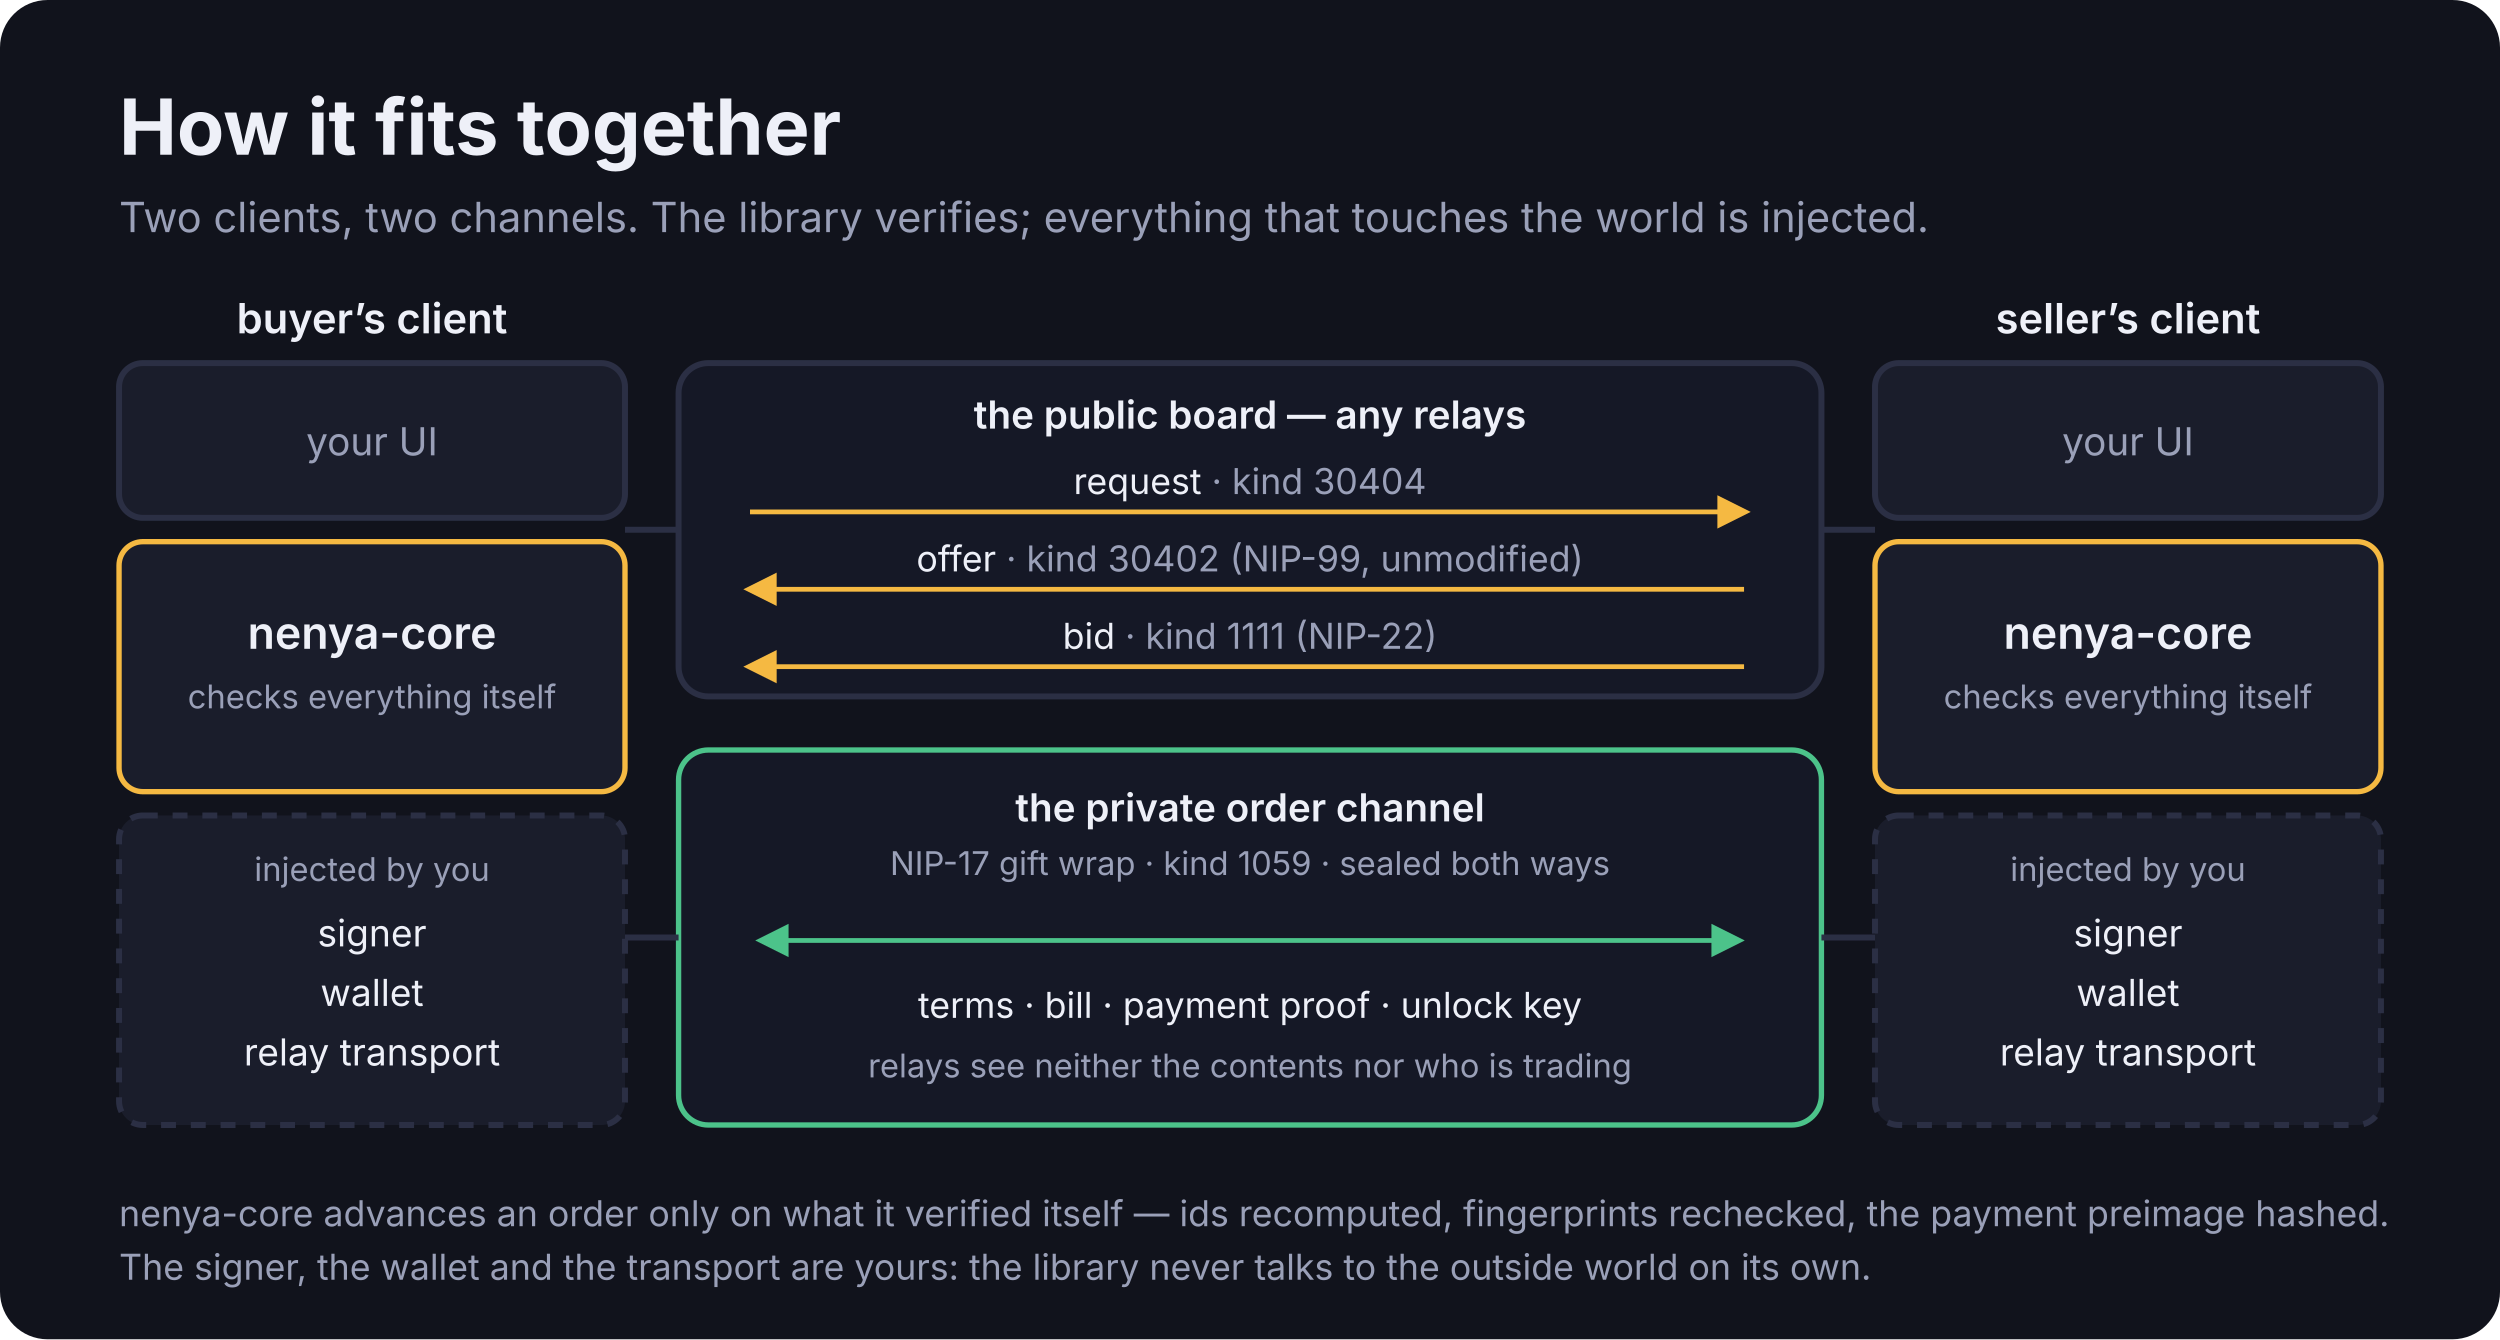
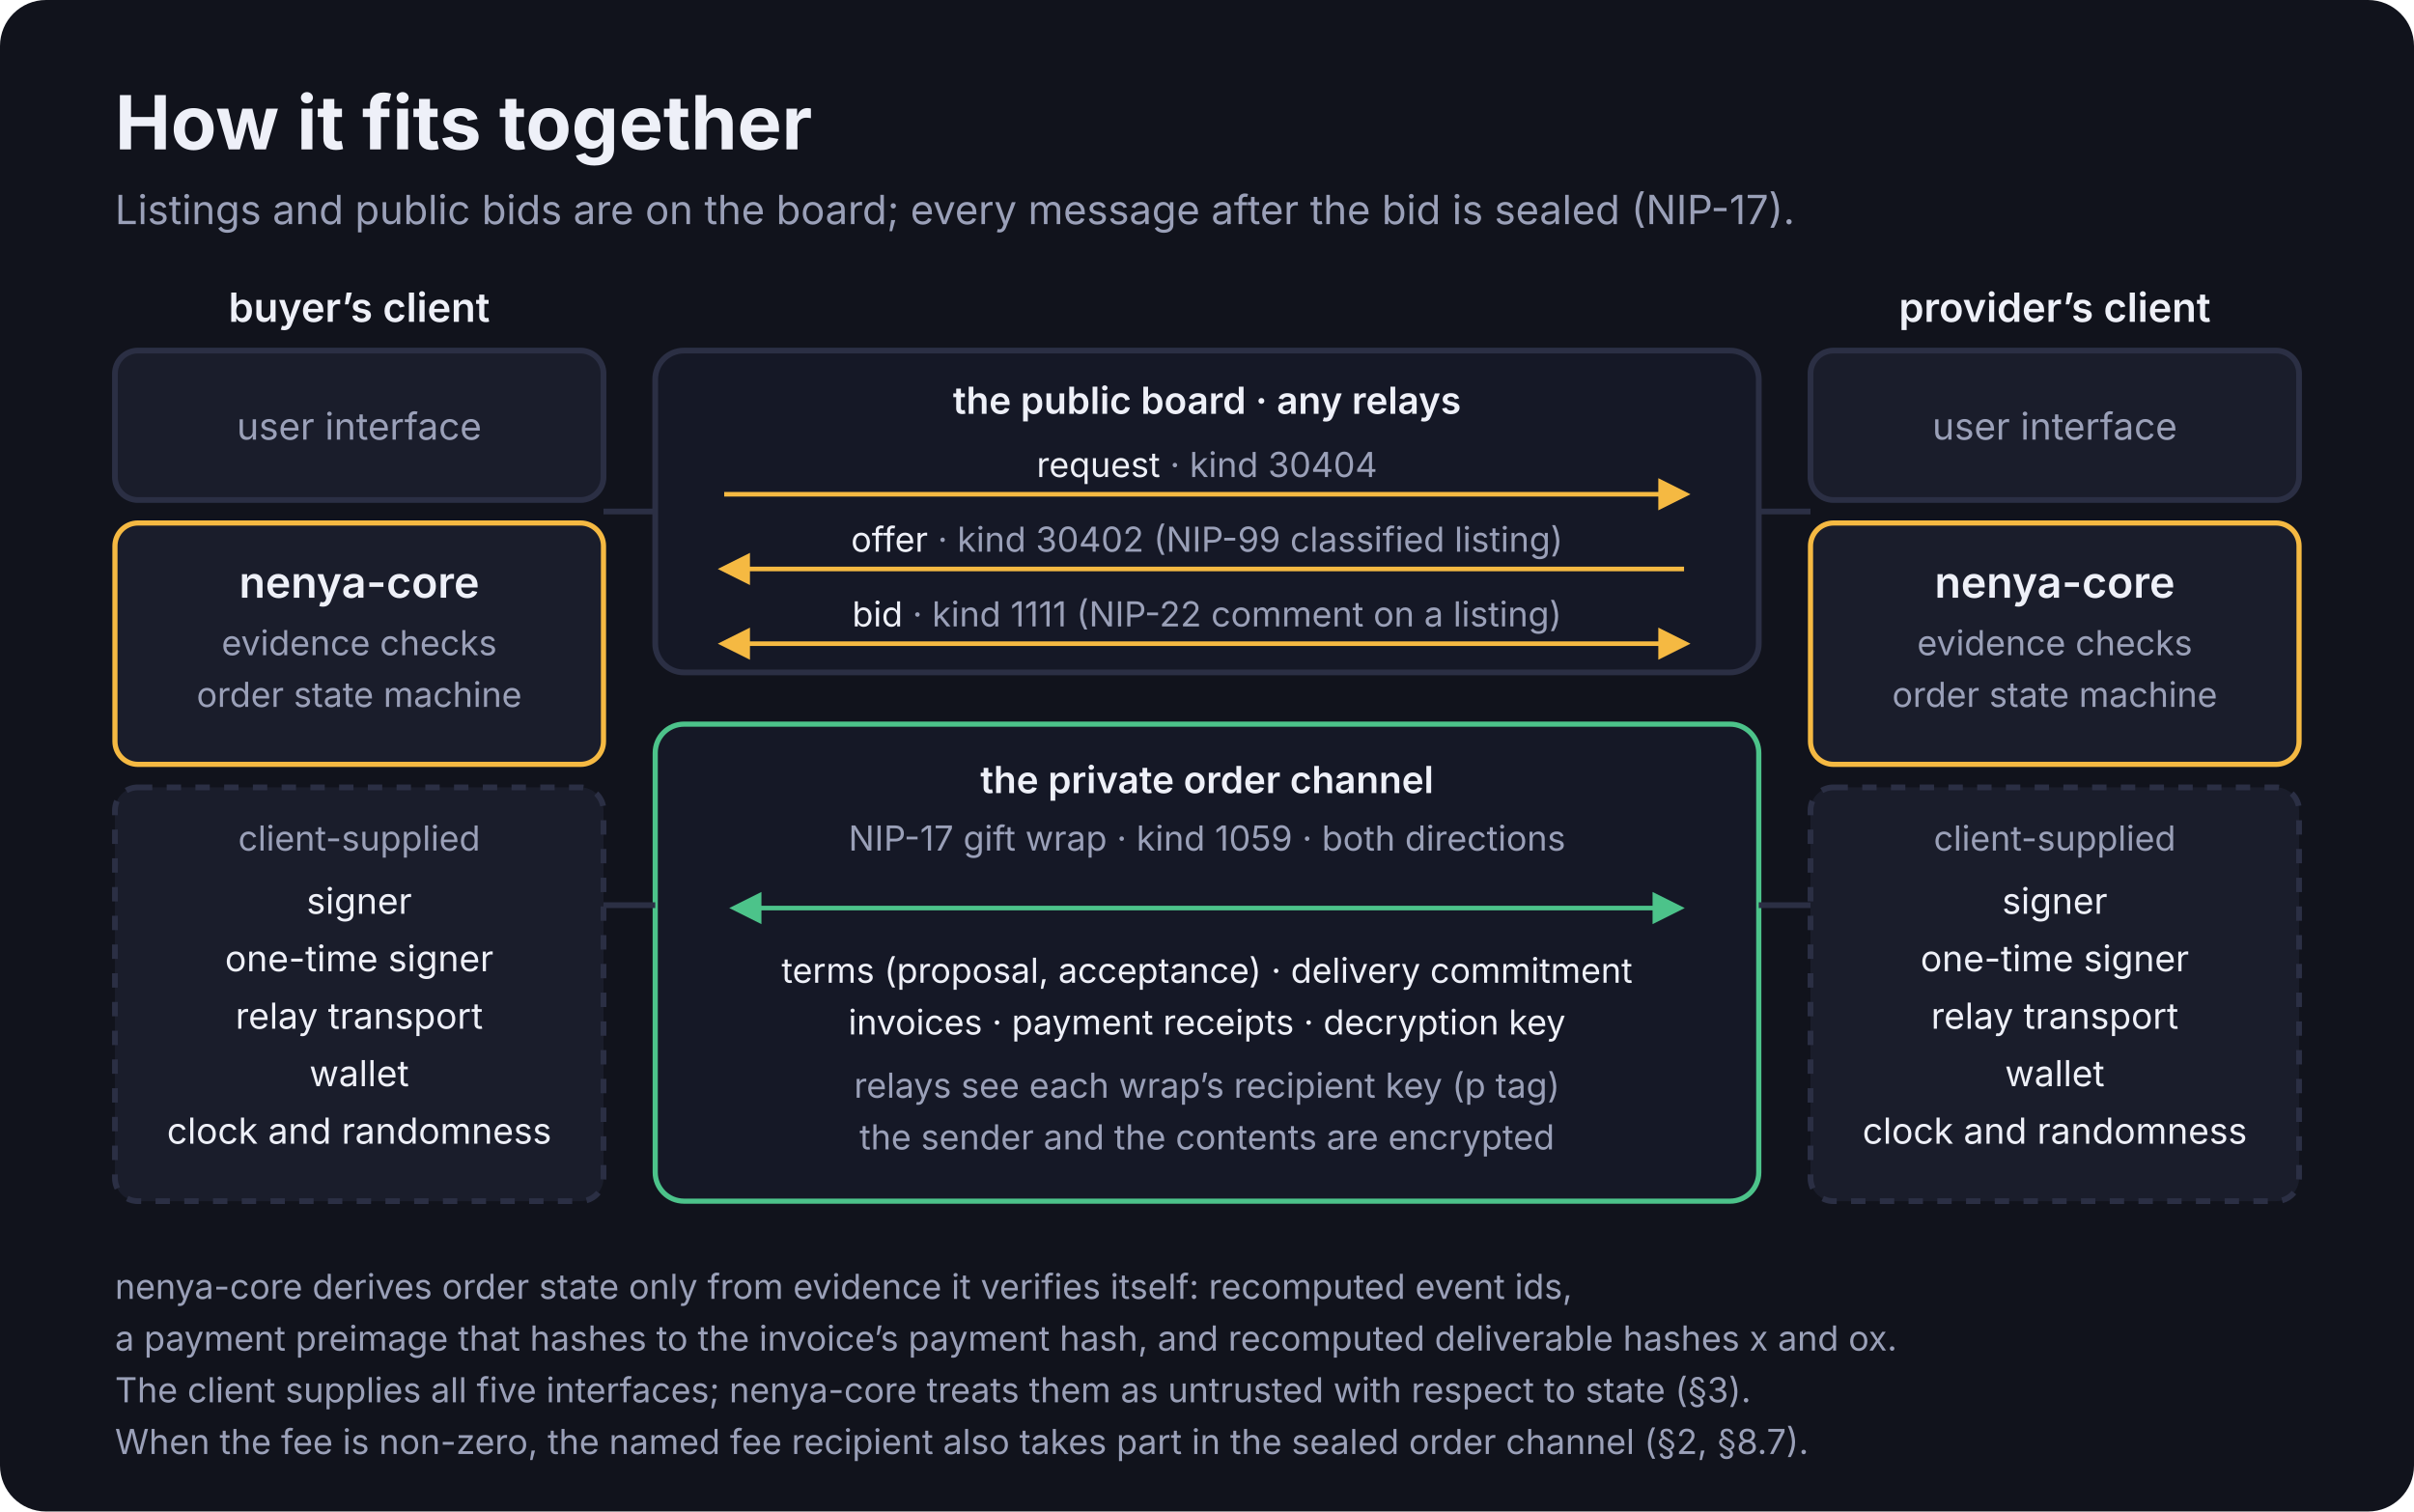
- <svg xmlns="http://www.w3.org/2000/svg" viewBox="0 0 840 450" font-family="system-ui, -apple-system, 'Segoe UI', sans-serif" role="img" aria-label="How Nenya fits together: two clients, a public board and a sealed private channel, with nenya-core and the injected seams">
-   <rect width="840" height="450" rx="16" fill="#11131c" />
+ <svg xmlns="http://www.w3.org/2000/svg" viewBox="0 0 840 526" font-family="system-ui, -apple-system, 'Segoe UI', sans-serif" role="img" aria-label="How Nenya fits together: a buyer’s client and a provider’s client, each embedding nenya-core and supplying five interfaces, exchange requests, offers and bids on the public board and sealed order messages over the NIP-17 private order channel">
+   <rect width="840" height="526" rx="16" fill="#11131c" />
  <defs>
    <marker id="amber" viewBox="0 0 10 10" refX="8" refY="5" markerWidth="7" markerHeight="7" orient="auto-start-reverse">
      <path d="M0 0L10 5L0 10z" fill="#f5b942" />
    </marker>
    <marker id="green" viewBox="0 0 10 10" refX="8" refY="5" markerWidth="7" markerHeight="7" orient="auto-start-reverse">
      <path d="M0 0L10 5L0 10z" fill="#4cc38a" />
    </marker>
  </defs>
  <text x="40" y="52" fill="#eef0f8" font-size="26" font-weight="700">How it fits together</text>
-   <text x="40" y="78" fill="#9aa0b8" font-size="14">Two clients, two channels. The library verifies; everything that touches the world is injected.</text>
+   <text x="40" y="78" fill="#9aa0b8" font-size="14">Listings and public bids are on the board; every message after the bid is sealed (NIP-17).</text>
  <text x="125" y="112" fill="#eef0f8" font-size="14" font-weight="600" text-anchor="middle">buyer’s client</text>
  <rect x="40" y="122" width="170" height="52" rx="8" fill="#1a1d2b" stroke="#2b2f44" stroke-width="2" />
-   <text x="125" y="153" fill="#9aa0b8" font-size="13" text-anchor="middle">your UI</text>
+   <text x="125" y="153" fill="#9aa0b8" font-size="13" text-anchor="middle">user interface</text>
  <rect x="40" y="182" width="170" height="84" rx="8" fill="#1a1d2b" stroke="#f5b942" stroke-width="1.8" />
-   <text x="125" y="218" fill="#eef0f8" font-size="15" font-weight="600" text-anchor="middle">nenya-core</text>
-   <text x="125" y="238" fill="#9aa0b8" font-size="11" text-anchor="middle">checks everything itself</text>
-   <rect x="40" y="274" width="170" height="104" rx="8" fill="#1a1d2b" stroke="#2b2f44" stroke-width="2" stroke-dasharray="5 5" />
-   <text x="125" y="296" fill="#9aa0b8" font-size="11" text-anchor="middle">injected by you</text>
+   <text x="125" y="208" fill="#eef0f8" font-size="15" font-weight="600" text-anchor="middle">nenya-core</text>
+   <text x="125" y="228" fill="#9aa0b8" font-size="12" text-anchor="middle">evidence checks</text>
+   <text x="125" y="246" fill="#9aa0b8" font-size="12" text-anchor="middle">order state machine</text>
+   <rect x="40" y="274" width="170" height="144" rx="8" fill="#1a1d2b" stroke="#2b2f44" stroke-width="2" stroke-dasharray="5 5" />
+   <text x="125" y="296" fill="#9aa0b8" font-size="12" text-anchor="middle">client-supplied</text>
  <text x="125" y="318" fill="#eef0f8" font-size="12.5" text-anchor="middle">signer</text>
-   <text x="125" y="338" fill="#eef0f8" font-size="12.5" text-anchor="middle">wallet</text>
+   <text x="125" y="338" fill="#eef0f8" font-size="12.5" text-anchor="middle">one-time signer</text>
  <text x="125" y="358" fill="#eef0f8" font-size="12.5" text-anchor="middle">relay transport</text>
-   <text x="715" y="112" fill="#eef0f8" font-size="14" font-weight="600" text-anchor="middle">seller’s client</text>
+   <text x="125" y="378" fill="#eef0f8" font-size="12.5" text-anchor="middle">wallet</text>
+   <text x="125" y="398" fill="#eef0f8" font-size="12.5" text-anchor="middle">clock and randomness</text>
+   <text x="715" y="112" fill="#eef0f8" font-size="14" font-weight="600" text-anchor="middle">provider’s client</text>
  <rect x="630" y="122" width="170" height="52" rx="8" fill="#1a1d2b" stroke="#2b2f44" stroke-width="2" />
-   <text x="715" y="153" fill="#9aa0b8" font-size="13" text-anchor="middle">your UI</text>
+   <text x="715" y="153" fill="#9aa0b8" font-size="13" text-anchor="middle">user interface</text>
  <rect x="630" y="182" width="170" height="84" rx="8" fill="#1a1d2b" stroke="#f5b942" stroke-width="1.8" />
-   <text x="715" y="218" fill="#eef0f8" font-size="15" font-weight="600" text-anchor="middle">nenya-core</text>
-   <text x="715" y="238" fill="#9aa0b8" font-size="11" text-anchor="middle">checks everything itself</text>
-   <rect x="630" y="274" width="170" height="104" rx="8" fill="#1a1d2b" stroke="#2b2f44" stroke-width="2" stroke-dasharray="5 5" />
-   <text x="715" y="296" fill="#9aa0b8" font-size="11" text-anchor="middle">injected by you</text>
+   <text x="715" y="208" fill="#eef0f8" font-size="15" font-weight="600" text-anchor="middle">nenya-core</text>
+   <text x="715" y="228" fill="#9aa0b8" font-size="12" text-anchor="middle">evidence checks</text>
+   <text x="715" y="246" fill="#9aa0b8" font-size="12" text-anchor="middle">order state machine</text>
+   <rect x="630" y="274" width="170" height="144" rx="8" fill="#1a1d2b" stroke="#2b2f44" stroke-width="2" stroke-dasharray="5 5" />
+   <text x="715" y="296" fill="#9aa0b8" font-size="12" text-anchor="middle">client-supplied</text>
  <text x="715" y="318" fill="#eef0f8" font-size="12.5" text-anchor="middle">signer</text>
-   <text x="715" y="338" fill="#eef0f8" font-size="12.5" text-anchor="middle">wallet</text>
+   <text x="715" y="338" fill="#eef0f8" font-size="12.5" text-anchor="middle">one-time signer</text>
  <text x="715" y="358" fill="#eef0f8" font-size="12.5" text-anchor="middle">relay transport</text>
+   <text x="715" y="378" fill="#eef0f8" font-size="12.5" text-anchor="middle">wallet</text>
+   <text x="715" y="398" fill="#eef0f8" font-size="12.5" text-anchor="middle">clock and randomness</text>
  <rect x="228" y="122" width="384" height="112" rx="10" fill="#151826" stroke="#2b2f44" stroke-width="2" />
-   <text x="420" y="144" fill="#eef0f8" font-size="13" font-weight="600" text-anchor="middle">the public board — any relays</text>
+   <text x="420" y="144" fill="#eef0f8" font-size="13" font-weight="600" text-anchor="middle">the public board · any relays</text>
  <text x="420" y="166" fill="#eef0f8" font-size="12" text-anchor="middle">request <tspan fill="#9aa0b8">· kind 30404</tspan>
  </text>
  <line x1="252" y1="172" x2="586" y2="172" stroke="#f5b942" stroke-width="1.6" marker-end="url(#amber)" />
-   <text x="420" y="192" fill="#eef0f8" font-size="12" text-anchor="middle">offer <tspan fill="#9aa0b8">· kind 30402 (NIP-99, unmodified)</tspan>
+   <text x="420" y="192" fill="#eef0f8" font-size="12" text-anchor="middle">offer <tspan fill="#9aa0b8">· kind 30402 (NIP-99 classified listing)</tspan>
  </text>
  <line x1="586" y1="198" x2="252" y2="198" stroke="#f5b942" stroke-width="1.6" marker-end="url(#amber)" />
-   <text x="420" y="218" fill="#eef0f8" font-size="12" text-anchor="middle">bid <tspan fill="#9aa0b8">· kind 1111 (NIP-22)</tspan>
+   <text x="420" y="218" fill="#eef0f8" font-size="12" text-anchor="middle">bid <tspan fill="#9aa0b8">· kind 1111 (NIP-22 comment on a listing)</tspan>
  </text>
-   <line x1="586" y1="224" x2="252" y2="224" stroke="#f5b942" stroke-width="1.6" marker-end="url(#amber)" />
-   <rect x="228" y="252" width="384" height="126" rx="10" fill="#151826" stroke="#4cc38a" stroke-width="1.8" />
+   <line x1="586" y1="224" x2="252" y2="224" stroke="#f5b942" stroke-width="1.6" marker-start="url(#amber)" marker-end="url(#amber)" />
+   <rect x="228" y="252" width="384" height="166" rx="10" fill="#151826" stroke="#4cc38a" stroke-width="1.8" />
  <text x="420" y="276" fill="#eef0f8" font-size="13" font-weight="600" text-anchor="middle">the private order channel</text>
-   <text x="420" y="294" fill="#9aa0b8" font-size="11" text-anchor="middle">NIP-17 gift wrap · kind 1059 · sealed both ways</text>
+   <text x="420" y="296" fill="#9aa0b8" font-size="12" text-anchor="middle">NIP-17 gift wrap · kind 1059 · both directions</text>
  <line x1="256" y1="316" x2="584" y2="316" stroke="#4cc38a" stroke-width="1.6" marker-start="url(#green)" marker-end="url(#green)" />
-   <text x="420" y="342" fill="#eef0f8" font-size="12" text-anchor="middle">terms · bill · payment proof · unlock key</text>
-   <text x="420" y="362" fill="#9aa0b8" font-size="11" text-anchor="middle">relays see neither the contents nor who is trading</text>
+   <text x="420" y="342" fill="#eef0f8" font-size="12" text-anchor="middle">terms (proposal, acceptance) · delivery commitment</text>
+   <text x="420" y="360" fill="#eef0f8" font-size="12" text-anchor="middle">invoices · payment receipts · decryption key</text>
+   <text x="420" y="382" fill="#9aa0b8" font-size="12" text-anchor="middle">relays see each wrap’s recipient key (p tag)</text>
+   <text x="420" y="400" fill="#9aa0b8" font-size="12" text-anchor="middle">the sender and the contents are encrypted</text>
  <line x1="210" y1="178" x2="228" y2="178" stroke="#2b2f44" stroke-width="2" />
  <line x1="612" y1="178" x2="630" y2="178" stroke="#2b2f44" stroke-width="2" />
  <line x1="210" y1="315" x2="228" y2="315" stroke="#2b2f44" stroke-width="2" />
  <line x1="612" y1="315" x2="630" y2="315" stroke="#2b2f44" stroke-width="2" />
-   <text x="40" y="412" fill="#9aa0b8" font-size="12">nenya-core advances an order only on what it verified itself — ids recomputed, fingerprints rechecked, the payment preimage hashed.</text>
-   <text x="40" y="430" fill="#9aa0b8" font-size="12">The signer, the wallet and the transport are yours: the library never talks to the outside world on its own.</text>
+   <text x="40" y="452" fill="#9aa0b8" font-size="12">nenya-core derives order state only from evidence it verifies itself: recomputed event ids,</text>
+   <text x="40" y="470" fill="#9aa0b8" font-size="12">a payment preimage that hashes to the invoice’s payment hash, and recomputed deliverable hashes x and ox.</text>
+   <text x="40" y="488" fill="#9aa0b8" font-size="12">The client supplies all five interfaces; nenya-core treats them as untrusted with respect to state (§3).</text>
+   <text x="40" y="506" fill="#9aa0b8" font-size="12">When the fee is non-zero, the named fee recipient also takes part in the sealed order channel (§2, §8.7).</text>
</svg>
